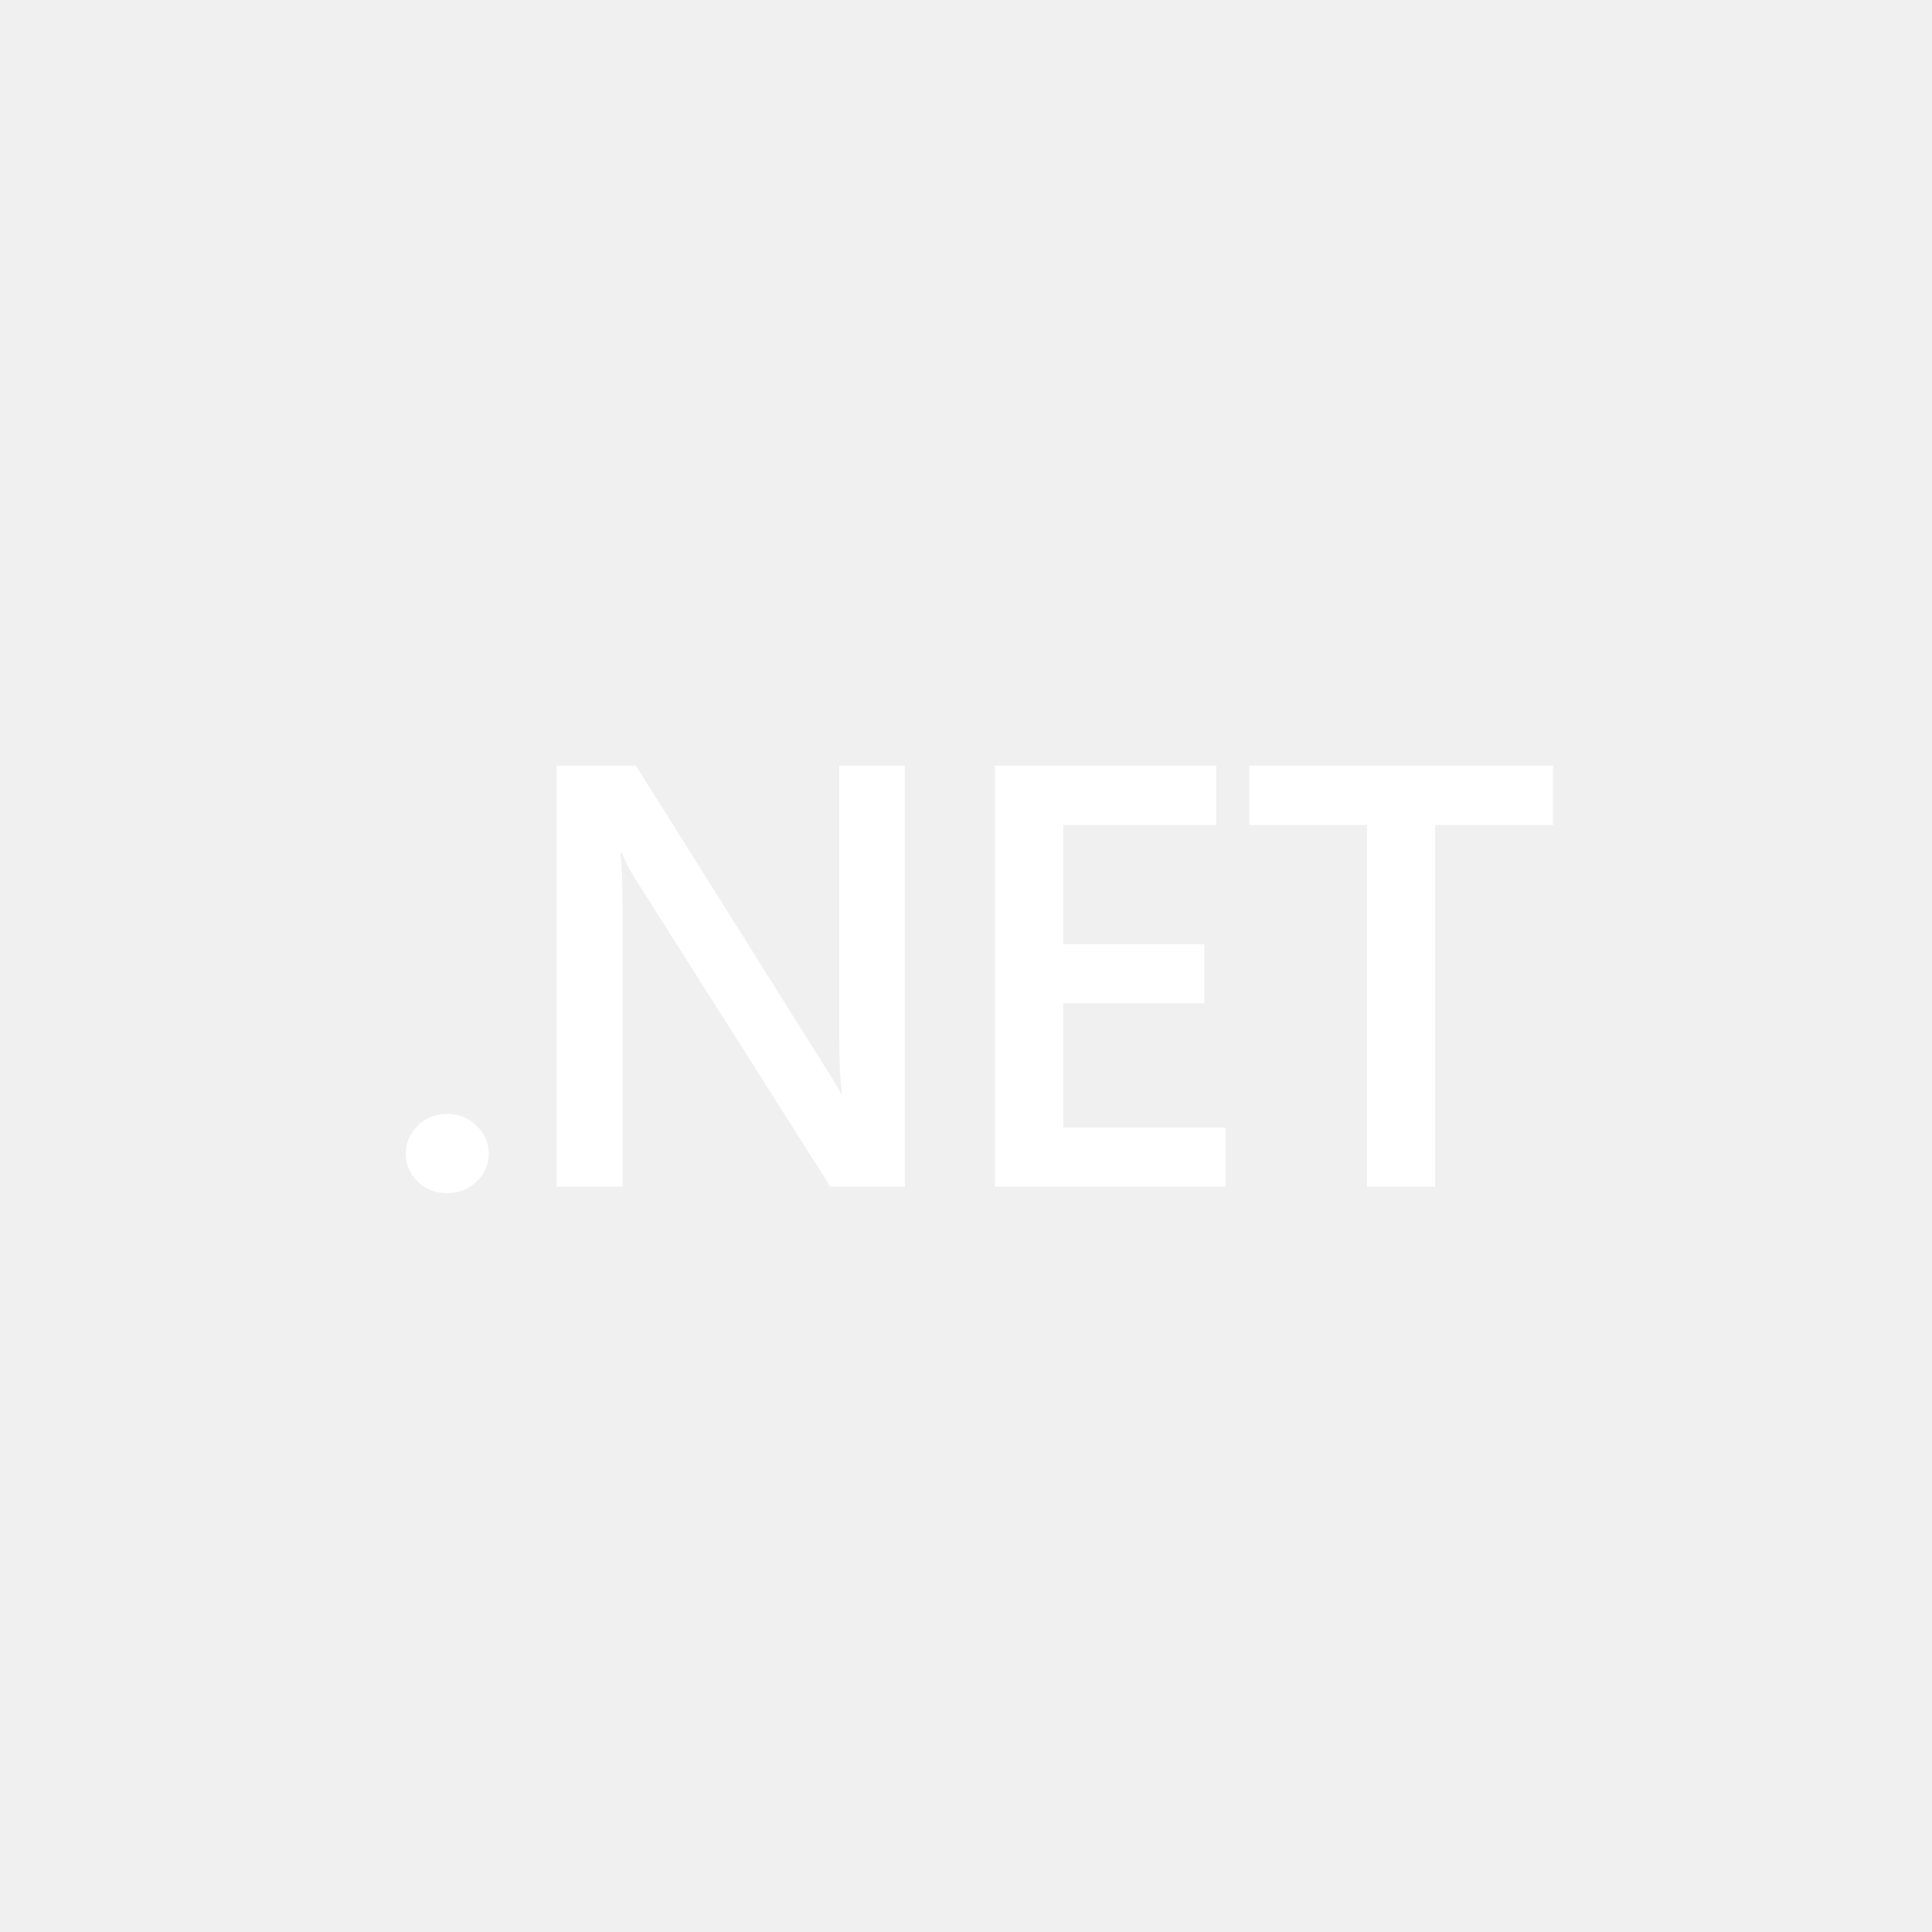
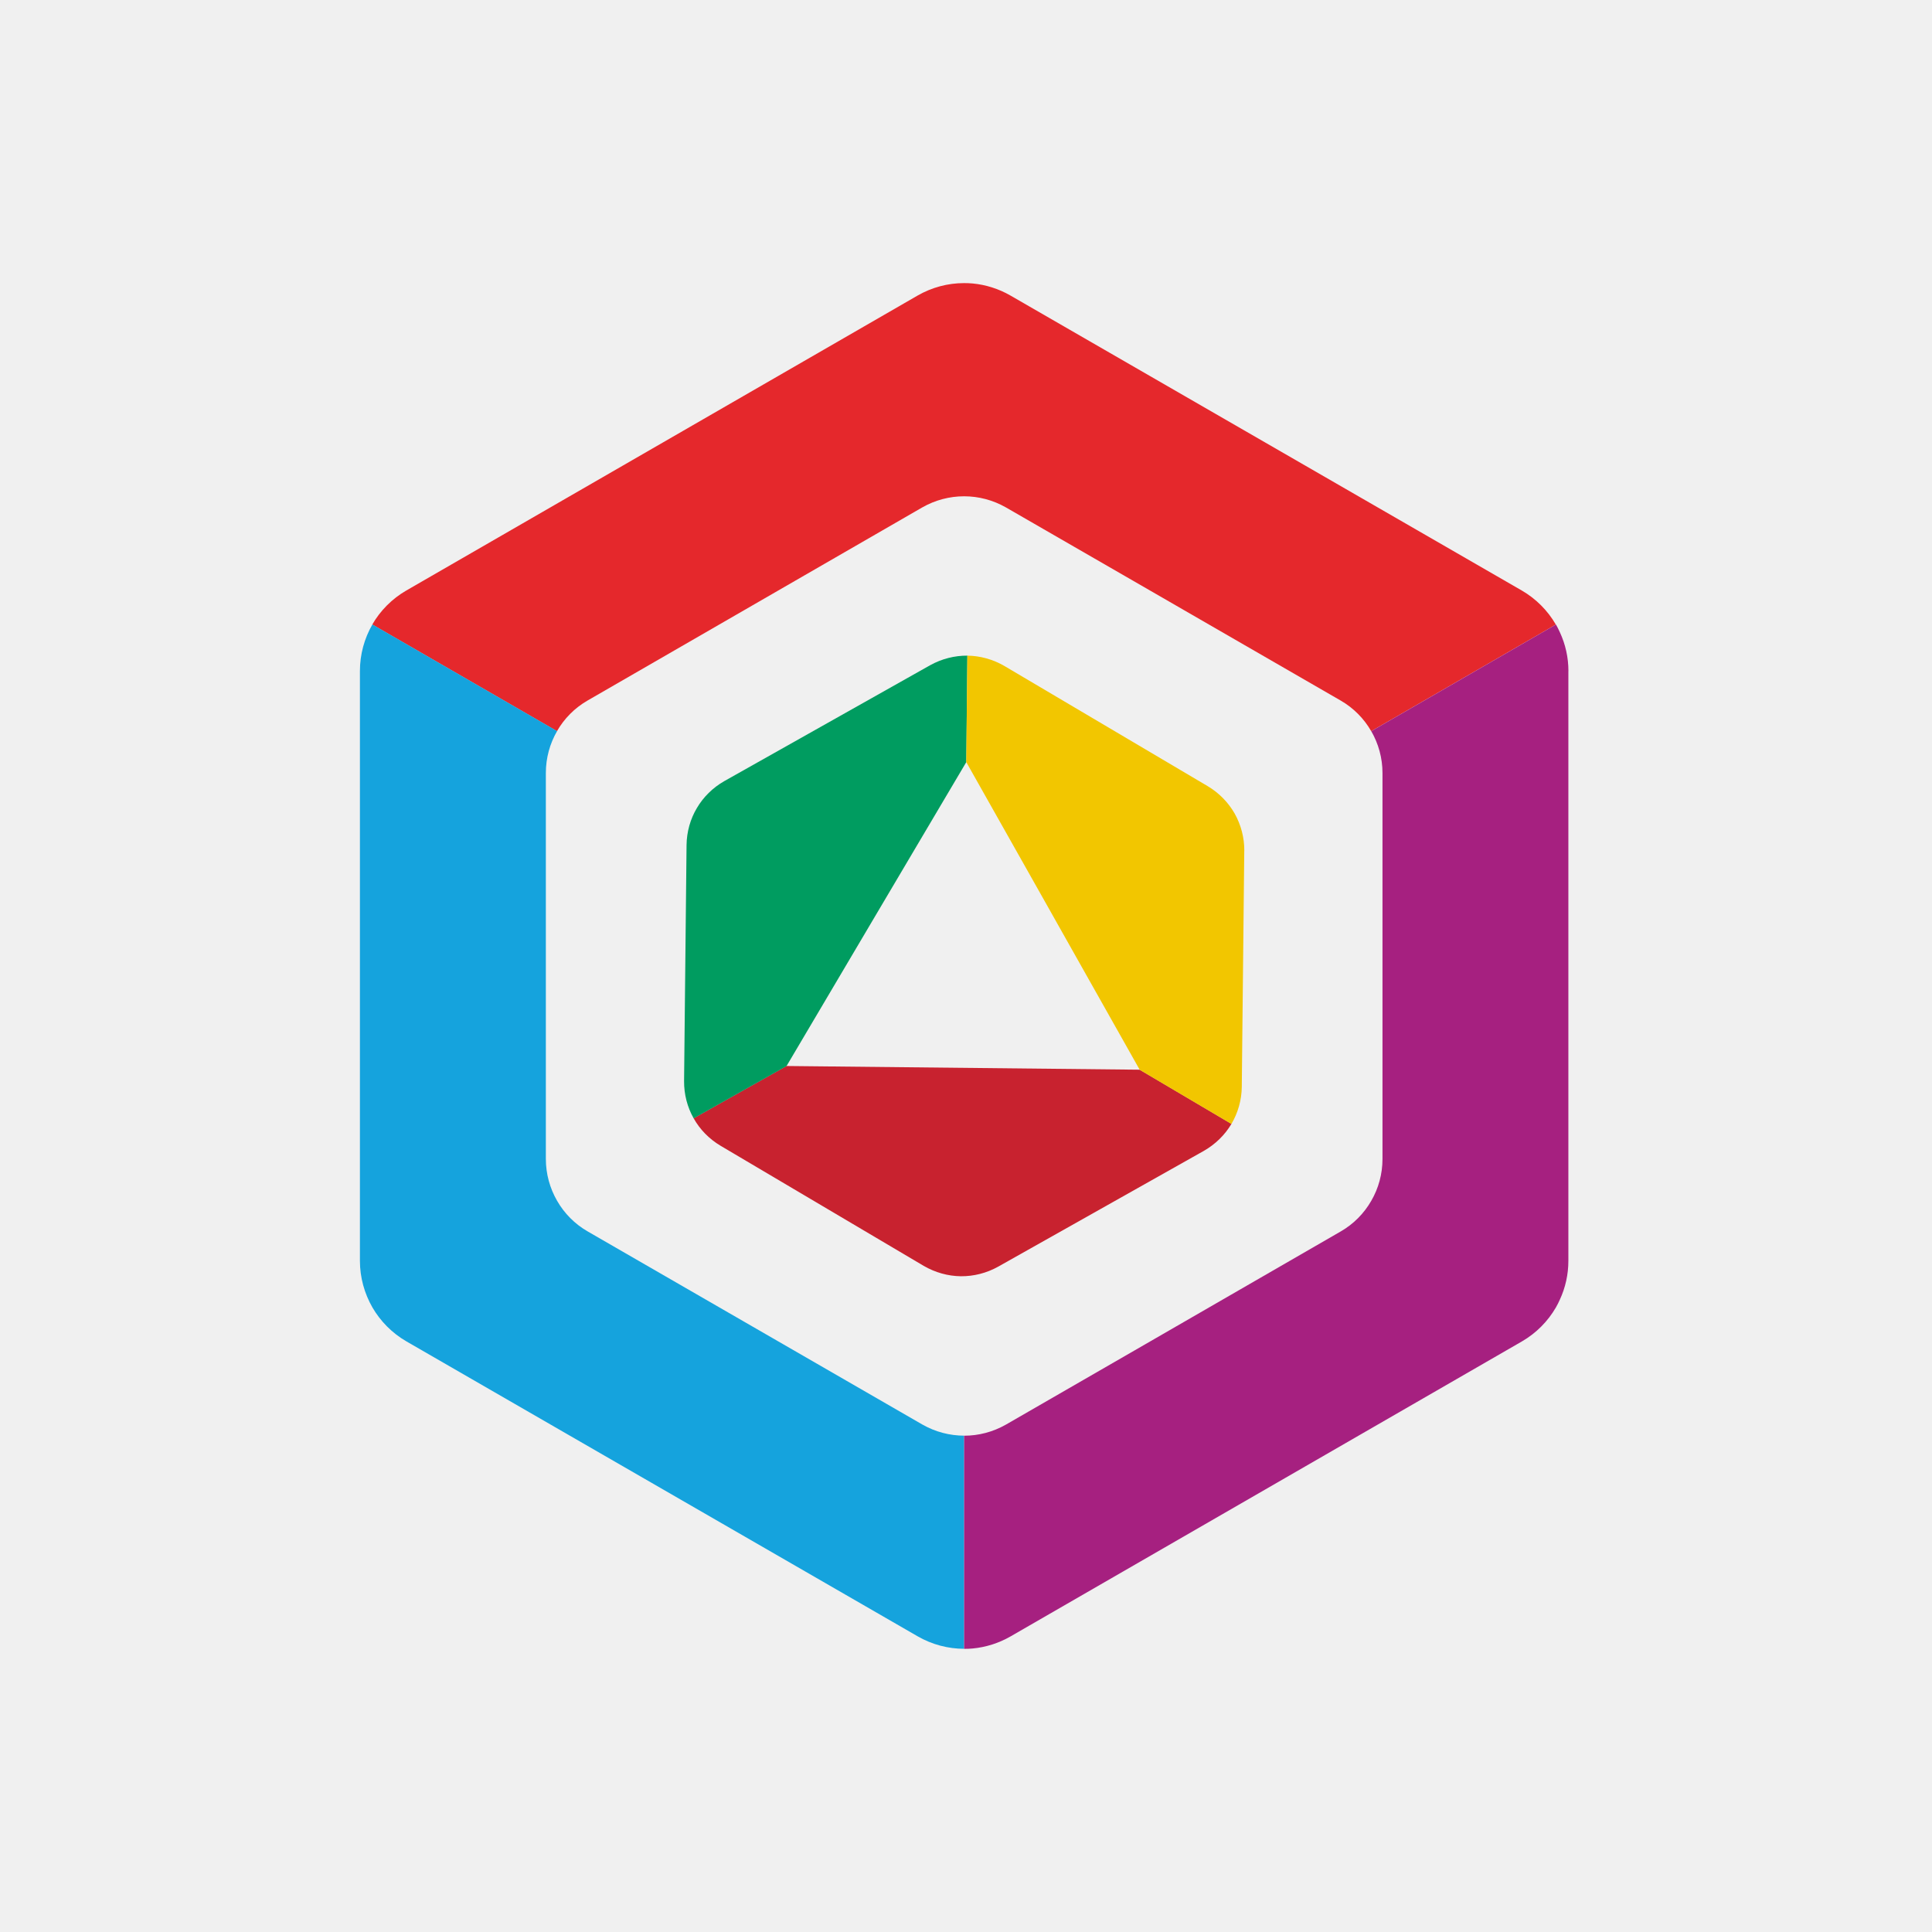
- <svg xmlns="http://www.w3.org/2000/svg" width="456" height="456" viewBox="0 0 456 456" version="1.1" xml:space="preserve" style="fill-rule:evenodd;clip-rule:evenodd;stroke-linejoin:round;stroke-miterlimit:2;">
-   <path d="m 105.5,281.609 c -2.703,0 -5.001,-0.9 -6.893,-2.702 -1.892,-1.848 -2.838,-4.042 -2.838,-6.582 0,-2.587 0.946,-4.804 2.838,-6.652 1.892,-1.848 4.19,-2.772 6.893,-2.772 2.748,0 5.068,0.924 6.96,2.772 1.937,1.848 2.906,4.064 2.906,6.652 0,2.54 -0.968,4.734 -2.906,6.582 -1.892,1.802 -4.212,2.702 -6.96,2.702 z" style="fill:#ffffff;fill-rule:nonzero;stroke-width:0.838" />
-   <path d="M 213.561,280.084 H 195.99 L 149.7,207.054 c -1.171,-1.848 -2.14,-3.765 -2.906,-5.751 h -0.406 c 0.361,2.125 0.541,6.675 0.541,13.65 v 65.132 h -15.543 v -99.36 h 18.719 l 44.737,71.298 c 1.892,2.957 3.109,4.989 3.649,6.098 h 0.27 c -0.45,-2.632 -0.676,-7.09 -0.676,-13.373 v -64.023 h 15.476 z" style="fill:#ffffff;fill-rule:nonzero;stroke-width:0.838" />
-   <path d="m 289.251,280.084 h -54.401 v -99.36 h 52.238 v 13.997 h -36.154 v 28.131 h 33.316 v 13.927 h -33.316 v 29.378 h 38.316 z" style="fill:#ffffff;fill-rule:nonzero;stroke-width:0.838" />
-   <path d="M 366.565,194.721 H 338.722 v 85.363 h -16.084 v -85.363 h -27.775 v -13.997 h 71.701 z" style="fill:#ffffff;fill-rule:nonzero;stroke-width:0.838" />
+ <svg xmlns="http://www.w3.org/2000/svg" width="456" height="456" viewBox="0 0 456 456">
+   <g transform="translate(83.296, 63.840) scale(1.216) translate(-274.000, -80.000)">
+     <path fill="#e5282c" d="M507.5,148.72l-35.85,20.7c-1.39-2.43-3.43-4.51-5.94-5.95l-36.99-21.35-27.97-16.13c-2.53-1.44-5.32-2.16-8.12-2.16s-5.59.72-8.12,2.16l-64.96,37.48c-2.51,1.44-4.55,3.52-5.94,5.95l-35.85-20.7c1.55-2.69,3.83-5,6.6-6.6l99.24-57.25c2.8-1.61,5.92-2.42,9.02-2.42.56,0,1.1.02,1.66.07,2.55.24,5.07,1.03,7.36,2.35l99.24,57.25c2.78,1.61,5.05,3.92,6.6,6.6h.02Z" />
+     <path fill="#15a3dd" d="M392.64,306.16v41.37c-3.1,0-6.22-.81-9.02-2.42l-99.24-57.25c-2.78-1.61-5.05-3.92-6.6-6.6-1.55-2.71-2.42-5.81-2.42-9.04v-114.47c0-3.23.86-6.33,2.42-9.04l35.85,20.7c-1.41,2.42-2.18,5.22-2.18,8.12v74.92c0,2.9.78,5.7,2.18,8.12,1.39,2.43,3.43,4.51,5.94,5.95l64.96,37.48c2.53,1.44,5.32,2.16,8.12,2.16h-.01Z" />
+     <path fill="#c8222f" d="M444.52,245.65c-1.27,2.14-3.1,3.94-5.35,5.23l-39.93,22.48c-2.24,1.25-4.75,1.88-7.24,1.86-2.49-.03-4.97-.72-7.2-2.01l-39.44-23.32c-2.23-1.33-4.02-3.17-5.23-5.34l18.02-10.14,68.57.72,17.8,10.51h0Z" />
+     <path fill="#009c60" d="M393.27,154.76l-.21,20.66-16.53,27.94-1.84,3.11-16.53,27.96-18.02,10.14c-1.23-2.17-1.88-4.66-1.86-7.24l.48-45.8c.03-2.58.73-5.05,2.01-7.2,1.26-2.14,3.08-3.94,5.34-5.23l39.93-22.48c2.26-1.25,4.75-1.88,7.24-1.86h0Z" />
+     <path fill="#f2c600" d="M447.01,192.66l-.48,45.8c-.03,2.58-.75,5.05-2.01,7.2l-17.8-10.51-15.96-28.32-1.75-3.11-15.96-28.3.21-20.66c2.49.03,4.98.72,7.2,2.01l39.45,23.32c2.23,1.33,4.01,3.17,5.25,5.34,1.21,2.17,1.88,4.66,1.86,7.24h0Z" />
+     <path fill="#a62080" d="M509.92,157.76v114.47c0,2.65-.58,5.22-1.66,7.54-.21.51-.49,1.01-.76,1.5-1.55,2.69-3.83,5-6.6,6.6l-99.24,57.25c-2.29,1.32-4.82,2.11-7.36,2.35h-.02c-.56.06-1.08.07-1.64.07v-41.37c2.8,0,5.59-.72,8.12-2.16l27.97-16.13,36.99-21.35c2.51-1.44,4.55-3.52,5.94-5.95,1.41-2.42,2.18-5.22,2.18-8.12v-74.92c0-2.9-.78-5.7-2.18-8.12l35.85-20.7c.27.49.54.99.76,1.5,1.08,2.33,1.66,4.89,1.66,7.54h-.01Z" />
+   </g>
</svg>
